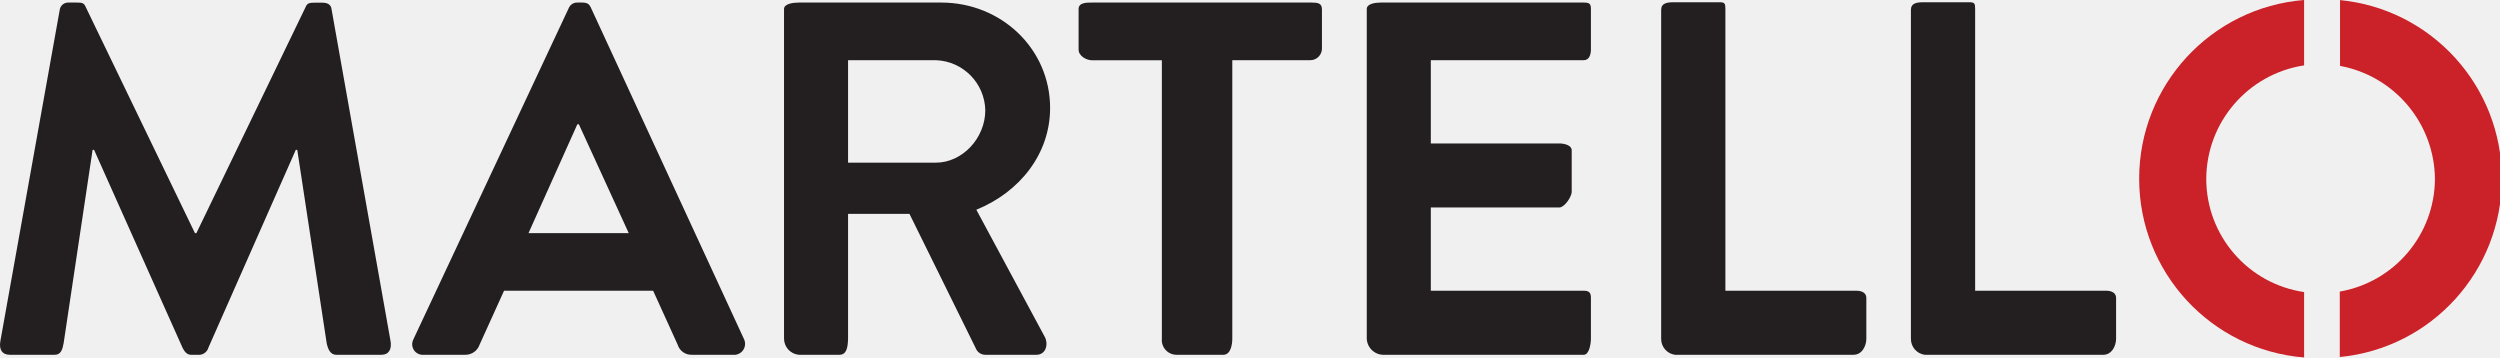
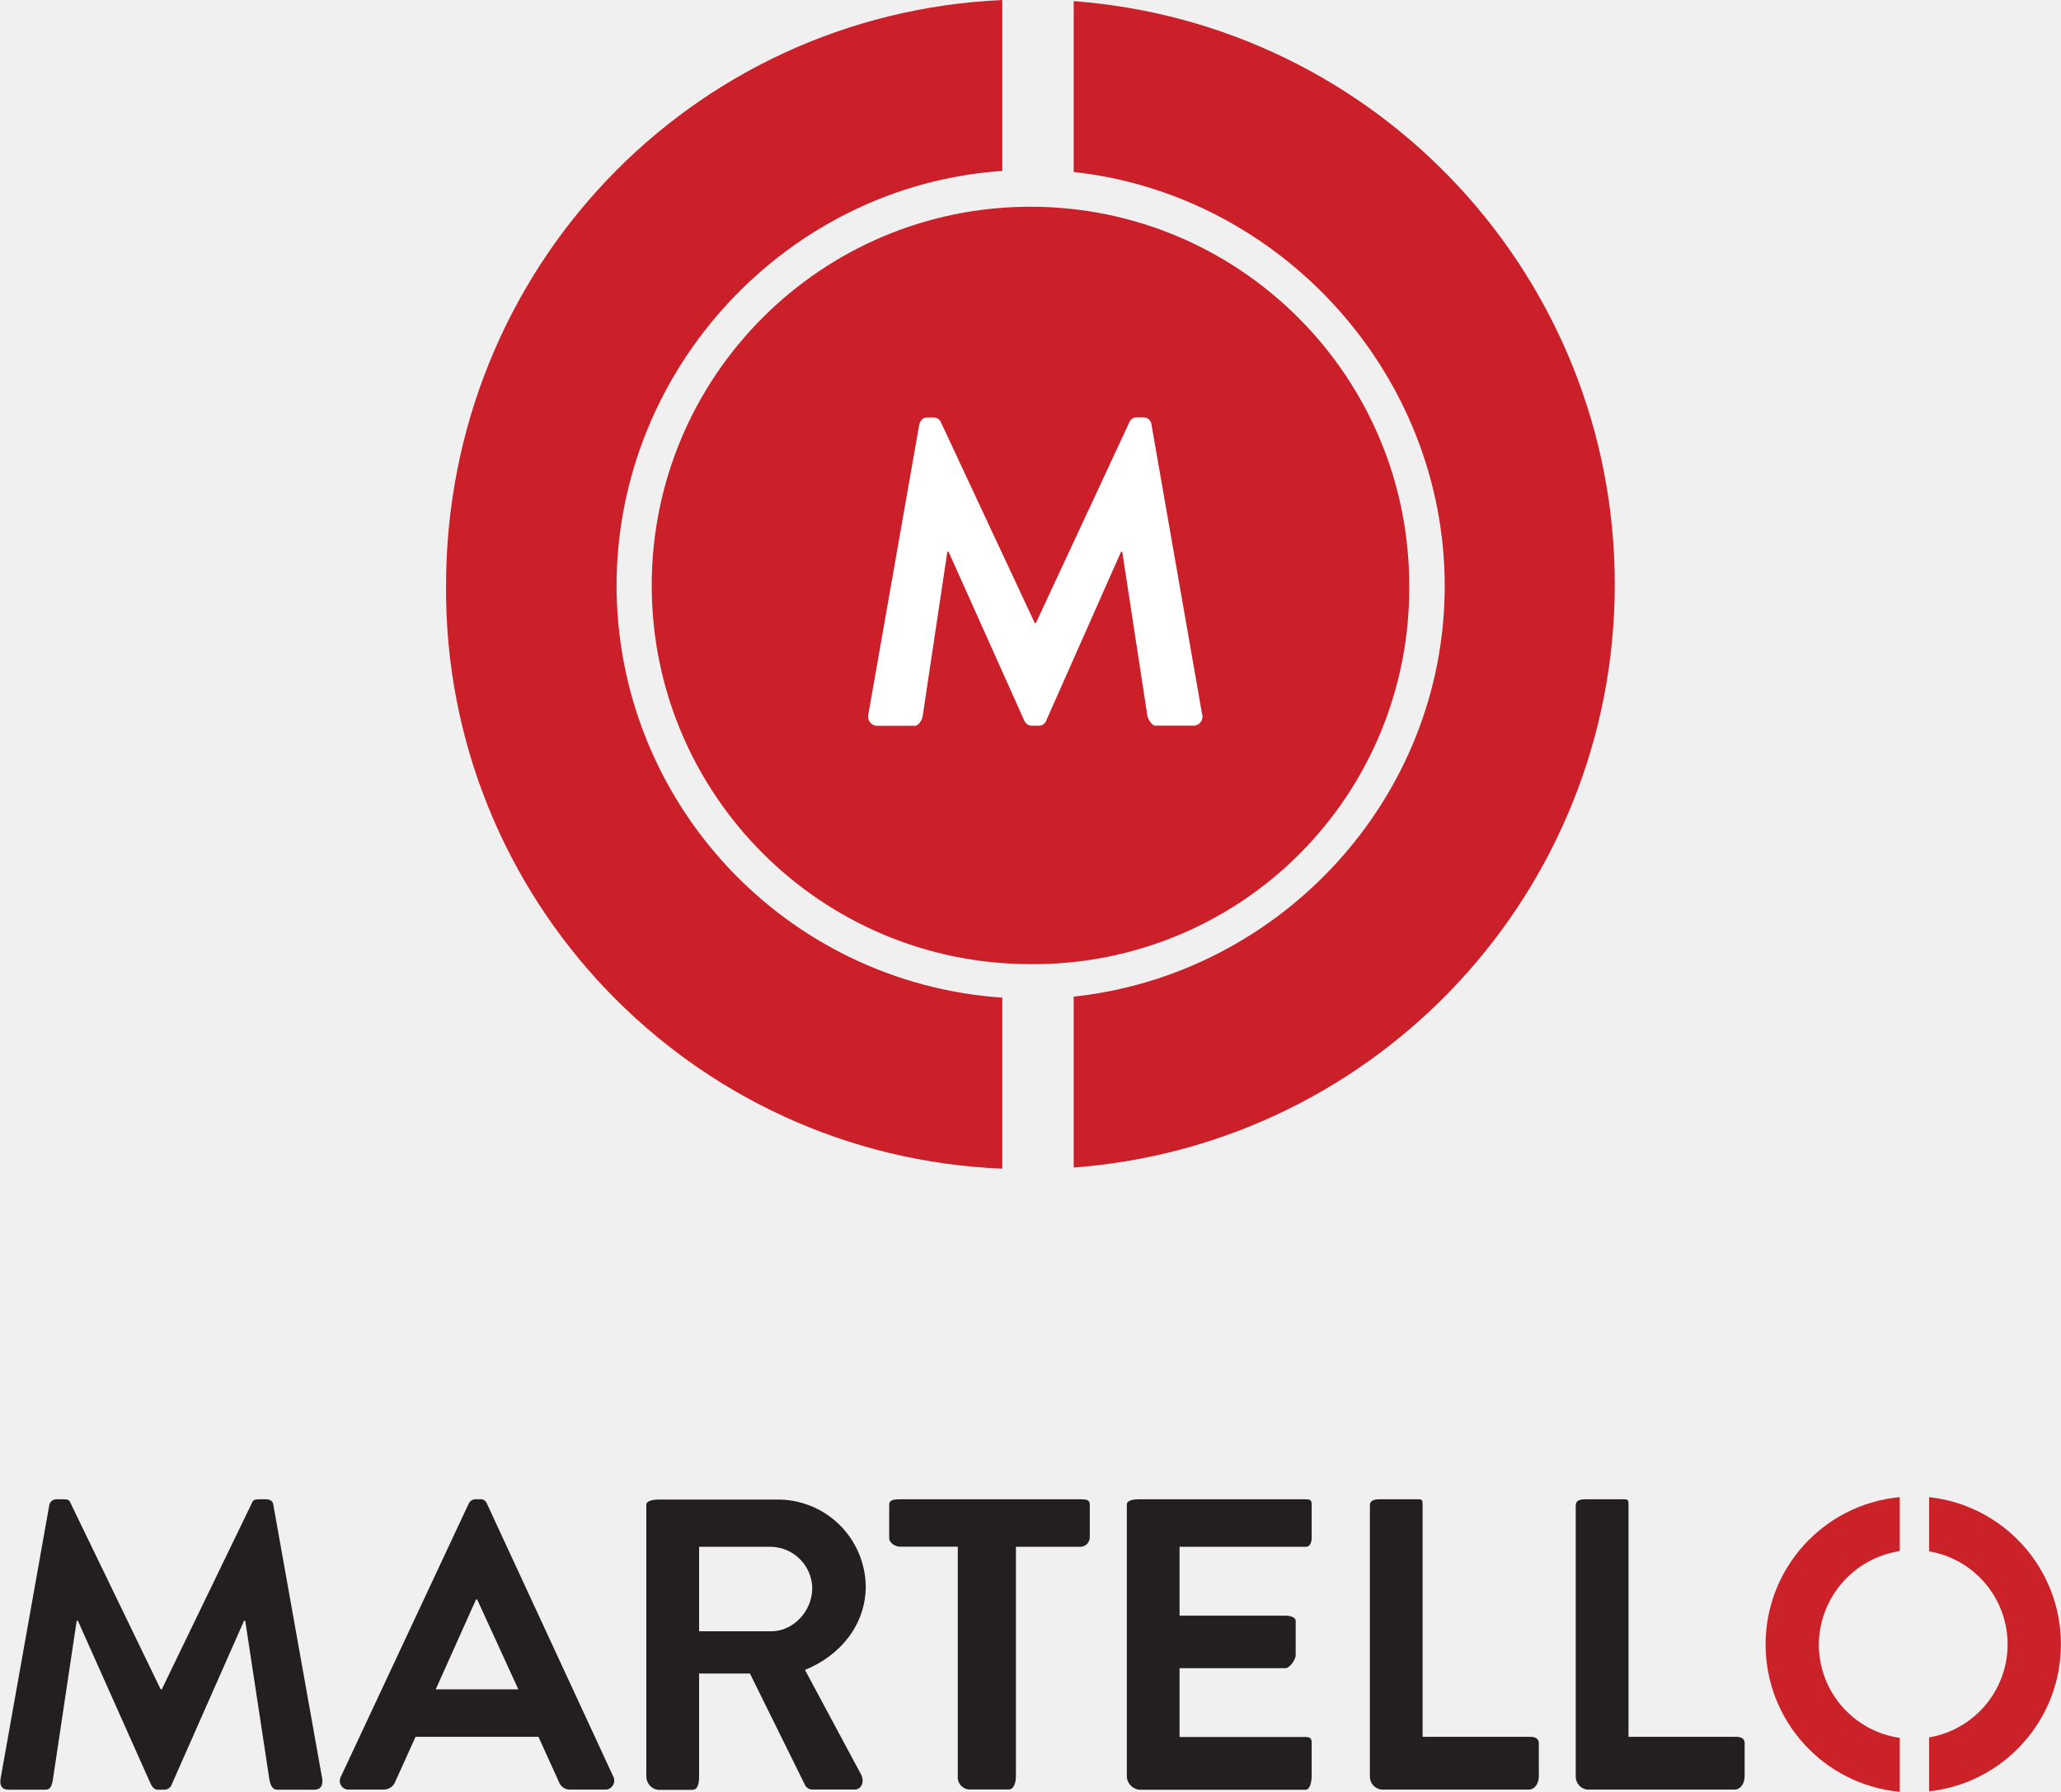
- <svg xmlns="http://www.w3.org/2000/svg" id="fcdc9998-37b1-4d5b-8df5-9b7a75bc2739" data-name="Layer 1" viewBox="0 0 390.39 55.83">
-   <path d="M344.67,73.65H324.2V29.6c0-.77-.09-1-.87-1h-7.16c-1.08,0-2,.13-2,1.2V81.14a2.49,2.49,0,0,0,2.15,2.51h27.89c1.33,0,2-1.37,2-2.51V74.75C346.2,74,345.53,73.65,344.67,73.65Z" transform="translate(-54.77 -28.25)" fill="#231f20" />
-   <path d="M302.08,28.65h-31.7c-.85,0-2.18.18-2.18,1V80.92a2.62,2.62,0,0,0,2.5,2.73h31.38c.86,0,1.12-1.73,1.12-2.51V74.75c0-.78-.26-1.1-1.12-1.1H278.2v-13h20.07c.77,0,1.93-1.62,1.93-2.48V51.71c0-.78-1.16-1.06-1.93-1.06H278.2v-13h23.88c.86,0,1.12-.88,1.12-1.66V29.6C303.2,28.83,302.94,28.65,302.08,28.65Z" transform="translate(-54.77 -28.25)" fill="#231f20" />
-   <path d="M259.54,28.65H225.29c-.86,0-2.09,0-2.09,1V36c0,1,1.23,1.66,2.09,1.66H236.2V81.14a2.3,2.3,0,0,0,2.28,2.51h7.32c1.15,0,1.4-1.58,1.4-2.51V37.65h12.13a1.82,1.82,0,0,0,1.87-1.8V29.73C261.2,28.74,260.57,28.65,259.54,28.65Z" transform="translate(-54.77 -28.25)" fill="#231f20" />
-   <path d="M218.75,45.12c0-9.26-7.63-16.47-17-16.47H179.51c-.86,0-2.31.18-2.31,1V81.14a2.54,2.54,0,0,0,2.31,2.51h6.31c1.11,0,1.34-1,1.38-2.51V61.65h9.59l10.36,21a1.59,1.59,0,0,0,1.45,1h8c1.58,0,1.88-1.76,1.33-2.77L207.23,61C214,58.25,218.75,52.29,218.75,45.12Zm-17.83,8.53H187.2v-16h13.72a8,8,0,0,1,7.71,7.81C208.63,49.82,205.05,53.65,200.92,53.65Z" transform="translate(-54.77 -28.25)" fill="#231f20" />
-   <path d="M147,29.36c-.23-.47-.54-.71-1.32-.71h-.78a1.4,1.4,0,0,0-1.32.87L119.31,81.27a1.65,1.65,0,0,0,1.32,2.38h6.78a2.33,2.33,0,0,0,2.25-1.58l3.82-8.42h23.28l3.83,8.42a2.24,2.24,0,0,0,2.25,1.58h6.77a1.72,1.72,0,0,0,1.33-2.47ZM137.3,64.65l7.63-17h.23l7.79,17Z" transform="translate(-54.77 -28.25)" fill="#231f20" />
-   <path d="M106.54,29.67c-.07-.63-.55-1-1.4-1h-1.25c-.7,0-1.09.05-1.32.52L85.44,64.65h-.23L68.07,29.17c-.24-.47-.56-.52-1.33-.52H65.5a1.33,1.33,0,0,0-1.41,1.18L54.83,81.5c-.24,1.34.26,2.15,1.48,2.15h7c1,0,1.22-.86,1.4-1.83l4.52-30.17h.23L83.26,82.52c.23.47.62,1.13,1.32,1.13H86a1.55,1.55,0,0,0,1.32-1.13l13.64-30.87h.23l4.59,30.17c.2,1,.61,1.83,1.48,1.83h7.09c1.12,0,1.66-.87,1.39-2.23Z" transform="translate(-54.77 -28.25)" fill="#231f20" />
-   <path d="M383.67,73.65H363.2V29.6c0-.77-.09-1-.87-1h-7.16c-1.08,0-2,.13-2,1.2V81.14a2.49,2.49,0,0,0,2.15,2.51h27.89c1.33,0,2-1.37,2-2.51V74.75C385.2,74,384.53,73.65,383.67,73.65Z" transform="translate(-54.77 -28.25)" fill="#231f20" />
-   <path d="M399.29,56.23a18,18,0,0,1,15.28-17.77V28.25a28,28,0,0,0,0,55.82V73.86A17.88,17.88,0,0,1,399.29,56.23Z" transform="translate(-54.77 -28.25)" fill="#cb2128" />
-   <path d="M420.18,28.29V38.54A18.12,18.12,0,0,1,435,56.23a17.94,17.94,0,0,1-14.86,17.55V84a28,28,0,0,0,0-55.74Z" transform="translate(-54.77 -28.25)" fill="#cb2128" />
+ <svg xmlns="http://www.w3.org/2000/svg" width="100%" id="abe45b61-b149-45f4-8f5e-3166aeb13694" data-name="Layer 1" viewBox="0 0 381.95 332.12">
+   <path d="M342.66,405.86h-20V362.77c0-.76-.08-.94-.84-.94h-7c-1.06,0-1.93.13-1.93,1.18v50.18a2.44,2.44,0,0,0,2.11,2.45h27.29c1.3,0,1.91-1.34,1.91-2.45v-6.25C344.15,406.17,343.5,405.86,342.66,405.86Z" transform="translate(-59.02 -83.94)" fill="#231f20" />
+   <path d="M301,361.83H270c-.84,0-2.15.18-2.15.94V413a2.57,2.57,0,0,0,2.45,2.67H301c.84,0,1.1-1.69,1.1-2.45v-6.25c0-.77-.26-1.08-1.1-1.08H277.62V393.14h19.63c.76,0,1.89-1.58,1.89-2.42V384.4c0-.77-1.13-1-1.89-1H277.62V370.64H301c.84,0,1.1-.87,1.1-1.62v-6.25C302.08,362,301.82,361.83,301,361.83Z" transform="translate(-59.02 -83.94)" fill="#231f20" />
+   <path d="M259.36,361.83h-33.5c-.84,0-2.05,0-2.05.94V369c0,1,1.21,1.62,2.05,1.62h10.66v42.55a2.25,2.25,0,0,0,2.24,2.45h7.17c1.11,0,1.36-1.54,1.36-2.45V370.64h11.87a1.77,1.77,0,0,0,1.82-1.76v-6C261,361.93,260.37,361.83,259.36,361.83Z" transform="translate(-59.02 -83.94)" fill="#231f20" />
+   <path d="M219.46,378a16.29,16.29,0,0,0-16.61-16.12H181.06c-.84,0-2.26.18-2.26.94v50.42a2.48,2.48,0,0,0,2.26,2.45h6.18c1.08,0,1.31-1,1.34-2.45V394.12H198l10.13,20.51a1.54,1.54,0,0,0,1.42,1h7.8c1.54,0,1.83-1.72,1.29-2.71l-10.44-19.47C214.82,390.79,219.46,385,219.46,378ZM202,386.29H188.58V370.64H202a7.8,7.8,0,0,1,7.55,7.63C209.56,382.54,206.05,386.29,202,386.29Z" transform="translate(-59.02 -83.94)" fill="#231f20" />
+   <path d="M149.21,362.53a1.2,1.2,0,0,0-1.29-.7h-.76a1.39,1.39,0,0,0-1.3.85l-23.7,50.63a1.62,1.62,0,0,0,1.3,2.33h6.63a2.3,2.3,0,0,0,2.21-1.54l3.73-8.24h22.78l3.74,8.24a2.19,2.19,0,0,0,2.21,1.54h6.62a1.68,1.68,0,0,0,1.3-2.41Zm-9.44,34.53,7.46-16.64h.23l7.62,16.64Z" transform="translate(-59.02 -83.94)" fill="#231f20" />
+   <path d="M109.67,362.83c-.07-.61-.54-1-1.37-1h-1.22c-.68,0-1.07.05-1.29.51L89,397.06H88.8L72,362.34c-.23-.46-.55-.51-1.29-.51H69.52A1.31,1.31,0,0,0,68.14,363l-9,50.56c-.25,1.31.24,2.1,1.44,2.1h6.86c1,0,1.19-.84,1.37-1.79l4.42-29.51h.23l13.48,30.2c.23.45.61,1.1,1.3,1.1h1.37a1.52,1.52,0,0,0,1.29-1.1l13.34-30.2h.23l4.49,29.51c.2,1,.59,1.79,1.45,1.79h6.93c1.1,0,1.63-.85,1.37-2.18Z" transform="translate(-59.02 -83.94)" fill="#231f20" />
+   <path d="M380.82,405.86h-20V362.77c0-.76-.08-.94-.85-.94h-7c-1.06,0-1.93.13-1.93,1.18v50.18a2.43,2.43,0,0,0,2.1,2.45h27.29c1.3,0,1.91-1.34,1.91-2.45v-6.25C382.3,406.17,381.66,405.86,380.82,405.86Z" transform="translate(-59.02 -83.94)" fill="#231f20" />
+   <path d="M396.09,388.82a17.67,17.67,0,0,1,15-17.39v-10a27.43,27.43,0,0,0,0,54.62v-10A17.49,17.49,0,0,1,396.09,388.82Z" transform="translate(-59.02 -83.94)" fill="#cb2128" />
+   <path d="M416.53,361.48v10a17.49,17.49,0,0,1,0,34.48v10a27.43,27.43,0,0,0,0-54.53Z" transform="translate(-59.02 -83.94)" fill="#cb2128" />
+   <path d="M173.28,192.56c0-40.38,31.72-74.25,71.49-76.94V83.94C186.93,86.57,141.68,134,141.68,192.55a107.44,107.44,0,0,0,103.09,108V268.85A76.71,76.71,0,0,1,173.28,192.56Z" transform="translate(-59.02 -83.94)" fill="#cb2029" />
+   <path d="M258,84.15v31.67c38.36,4.18,68.76,37.41,68.76,76.74s-30.4,72-68.76,76.1v31.68a108.4,108.4,0,0,0,0-216.19Z" transform="translate(-59.02 -83.94)" fill="#cb2029" />
+   <path d="M250,262.64a70.19,70.19,0,1,1,70.18-70,69.58,69.58,0,0,1-70.18,70" transform="translate(-59.02 -83.94)" fill="#cb2029" />
+   <path d="M280.38,218.44h-7.21c-.7,0-1.34-1.17-1.5-1.72L267,186.22h-.23l-13.84,31.23a1.46,1.46,0,0,1-1.34,1h-1.43a1.54,1.54,0,0,1-1.34-1l-14-31.23h-.24L230,216.75c-.08.55-.71,1.72-1.43,1.72h-7.12a1.71,1.71,0,0,1-1.5-2.14l9.39-53.48c.08-.64.55-1.52,1.43-1.52H232a1.42,1.42,0,0,1,1.34.77l17.44,37.31H251l17.38-37.33a1.38,1.38,0,0,1,1.35-.77H271a1.46,1.46,0,0,1,1.42,1.36l9.36,53.56a1.68,1.68,0,0,1-1.41,2.21" transform="translate(-59.02 -83.94)" fill="#fff" />
</svg>
